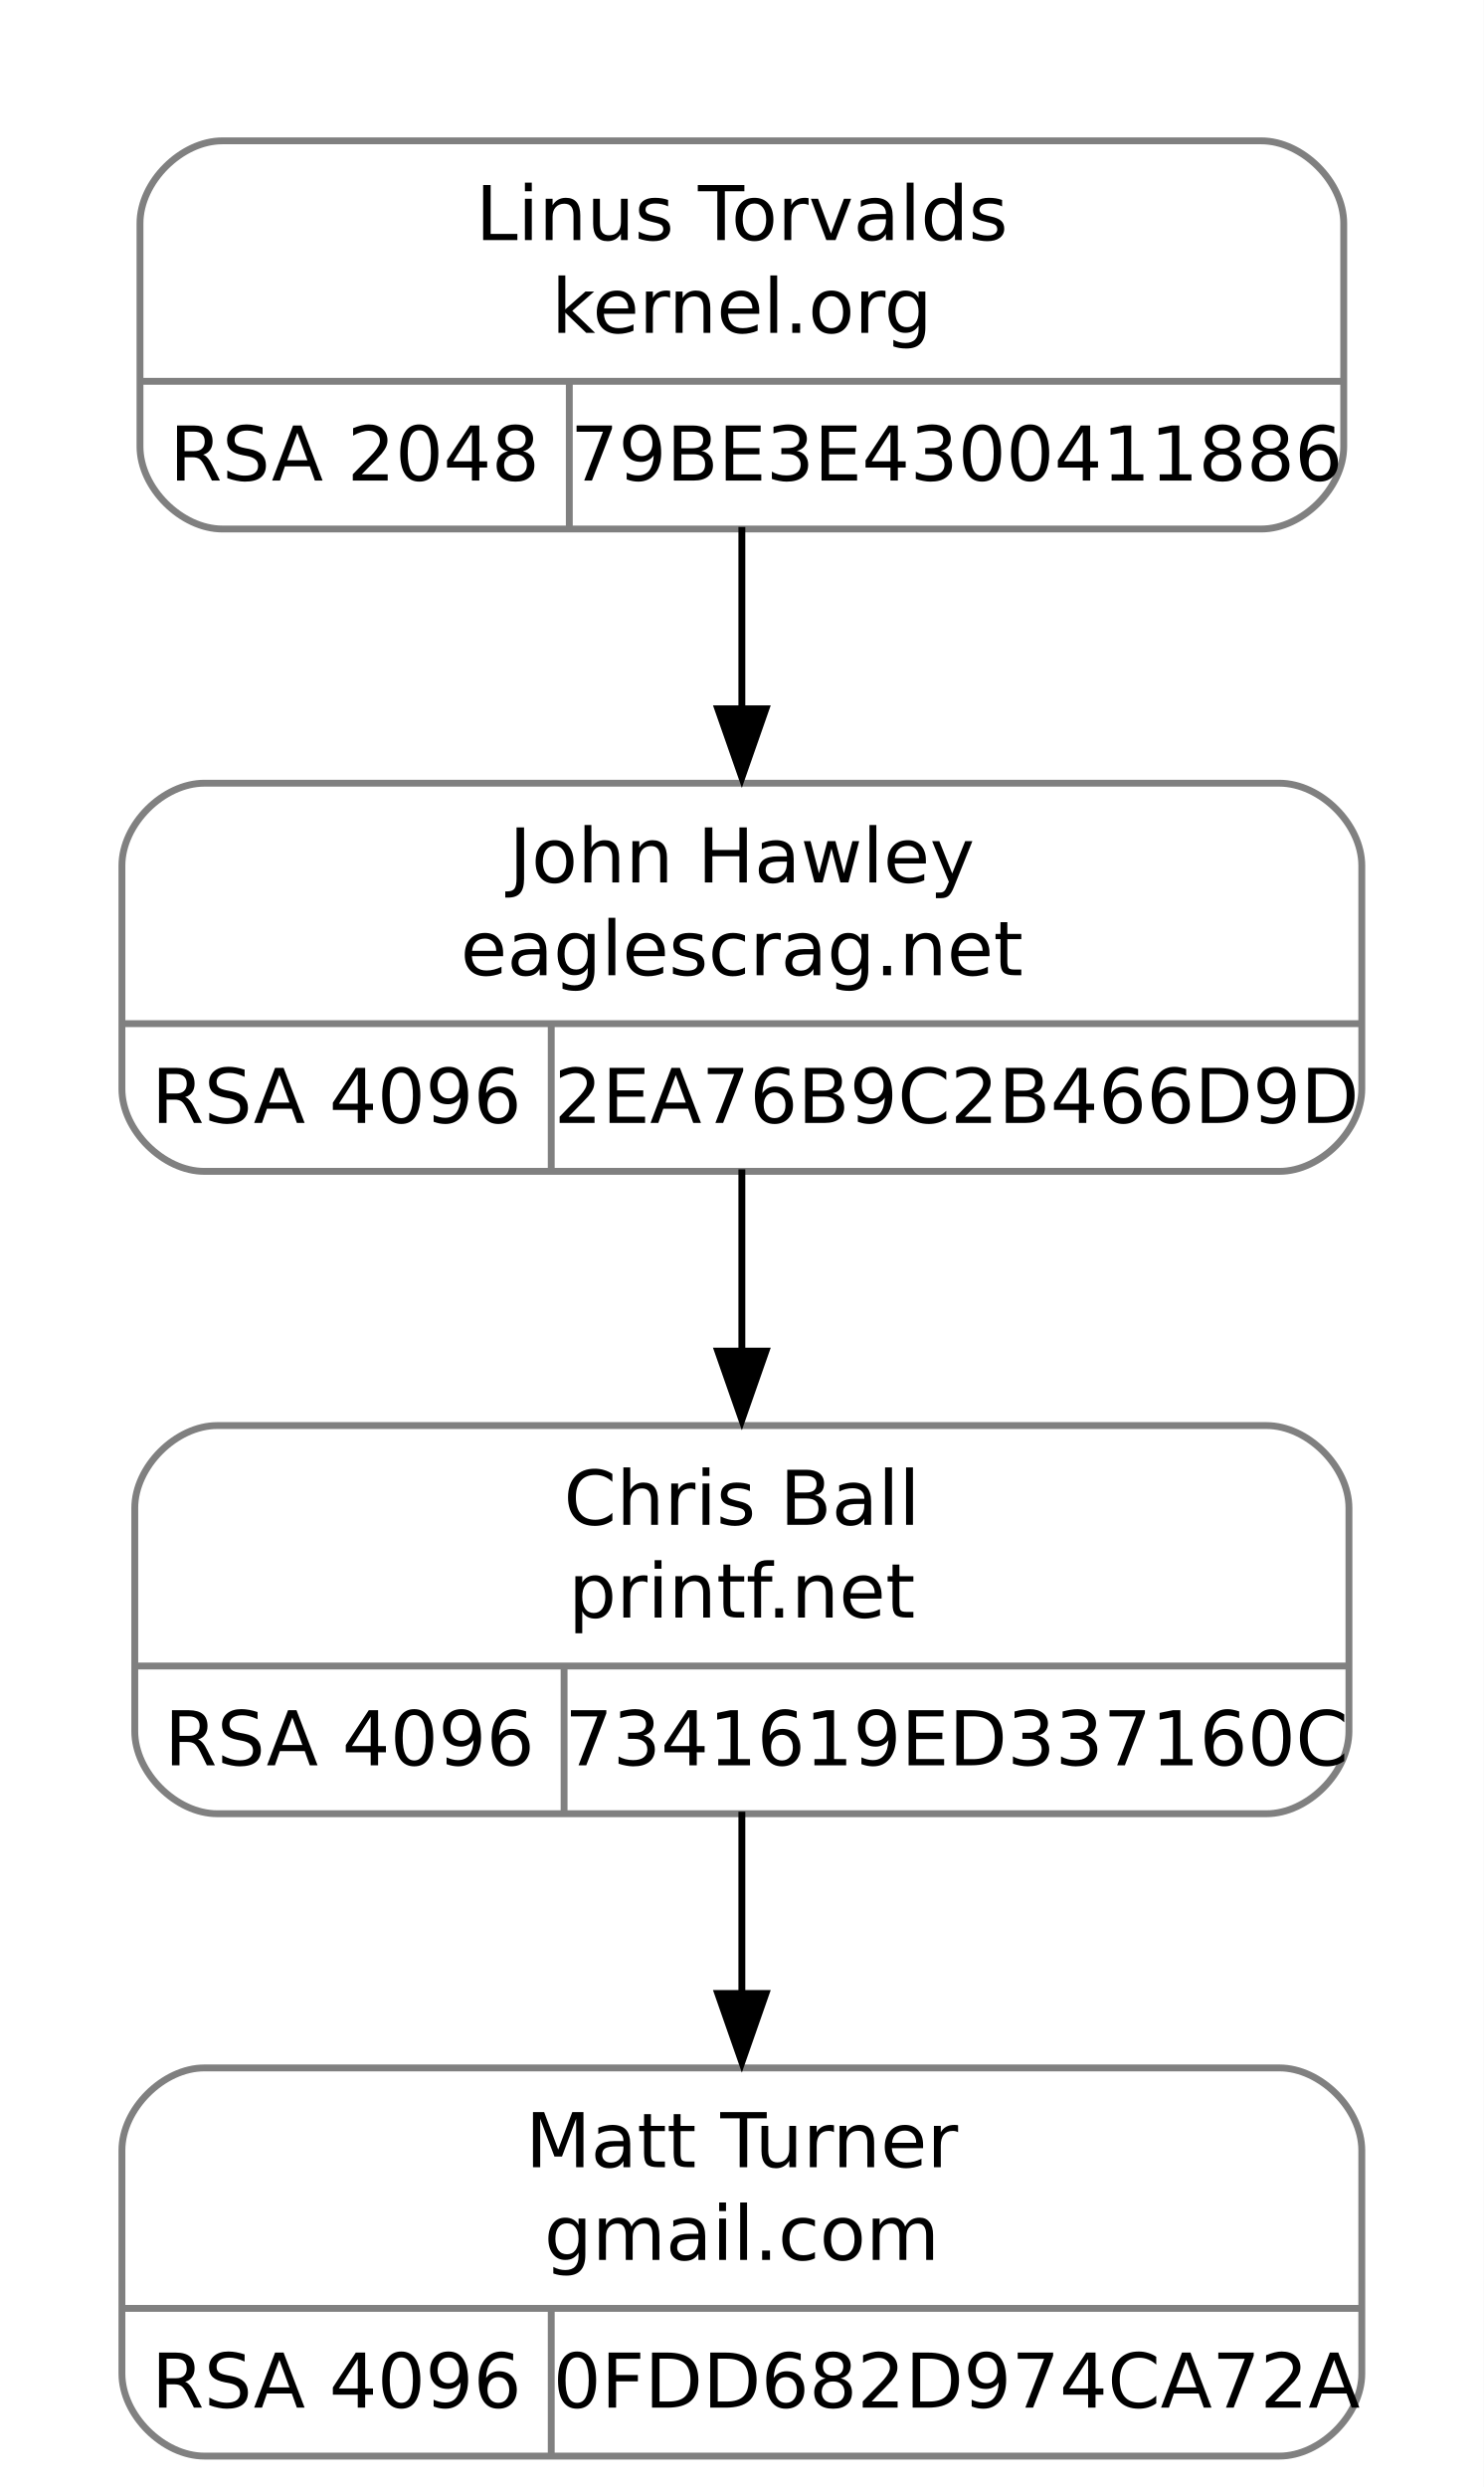
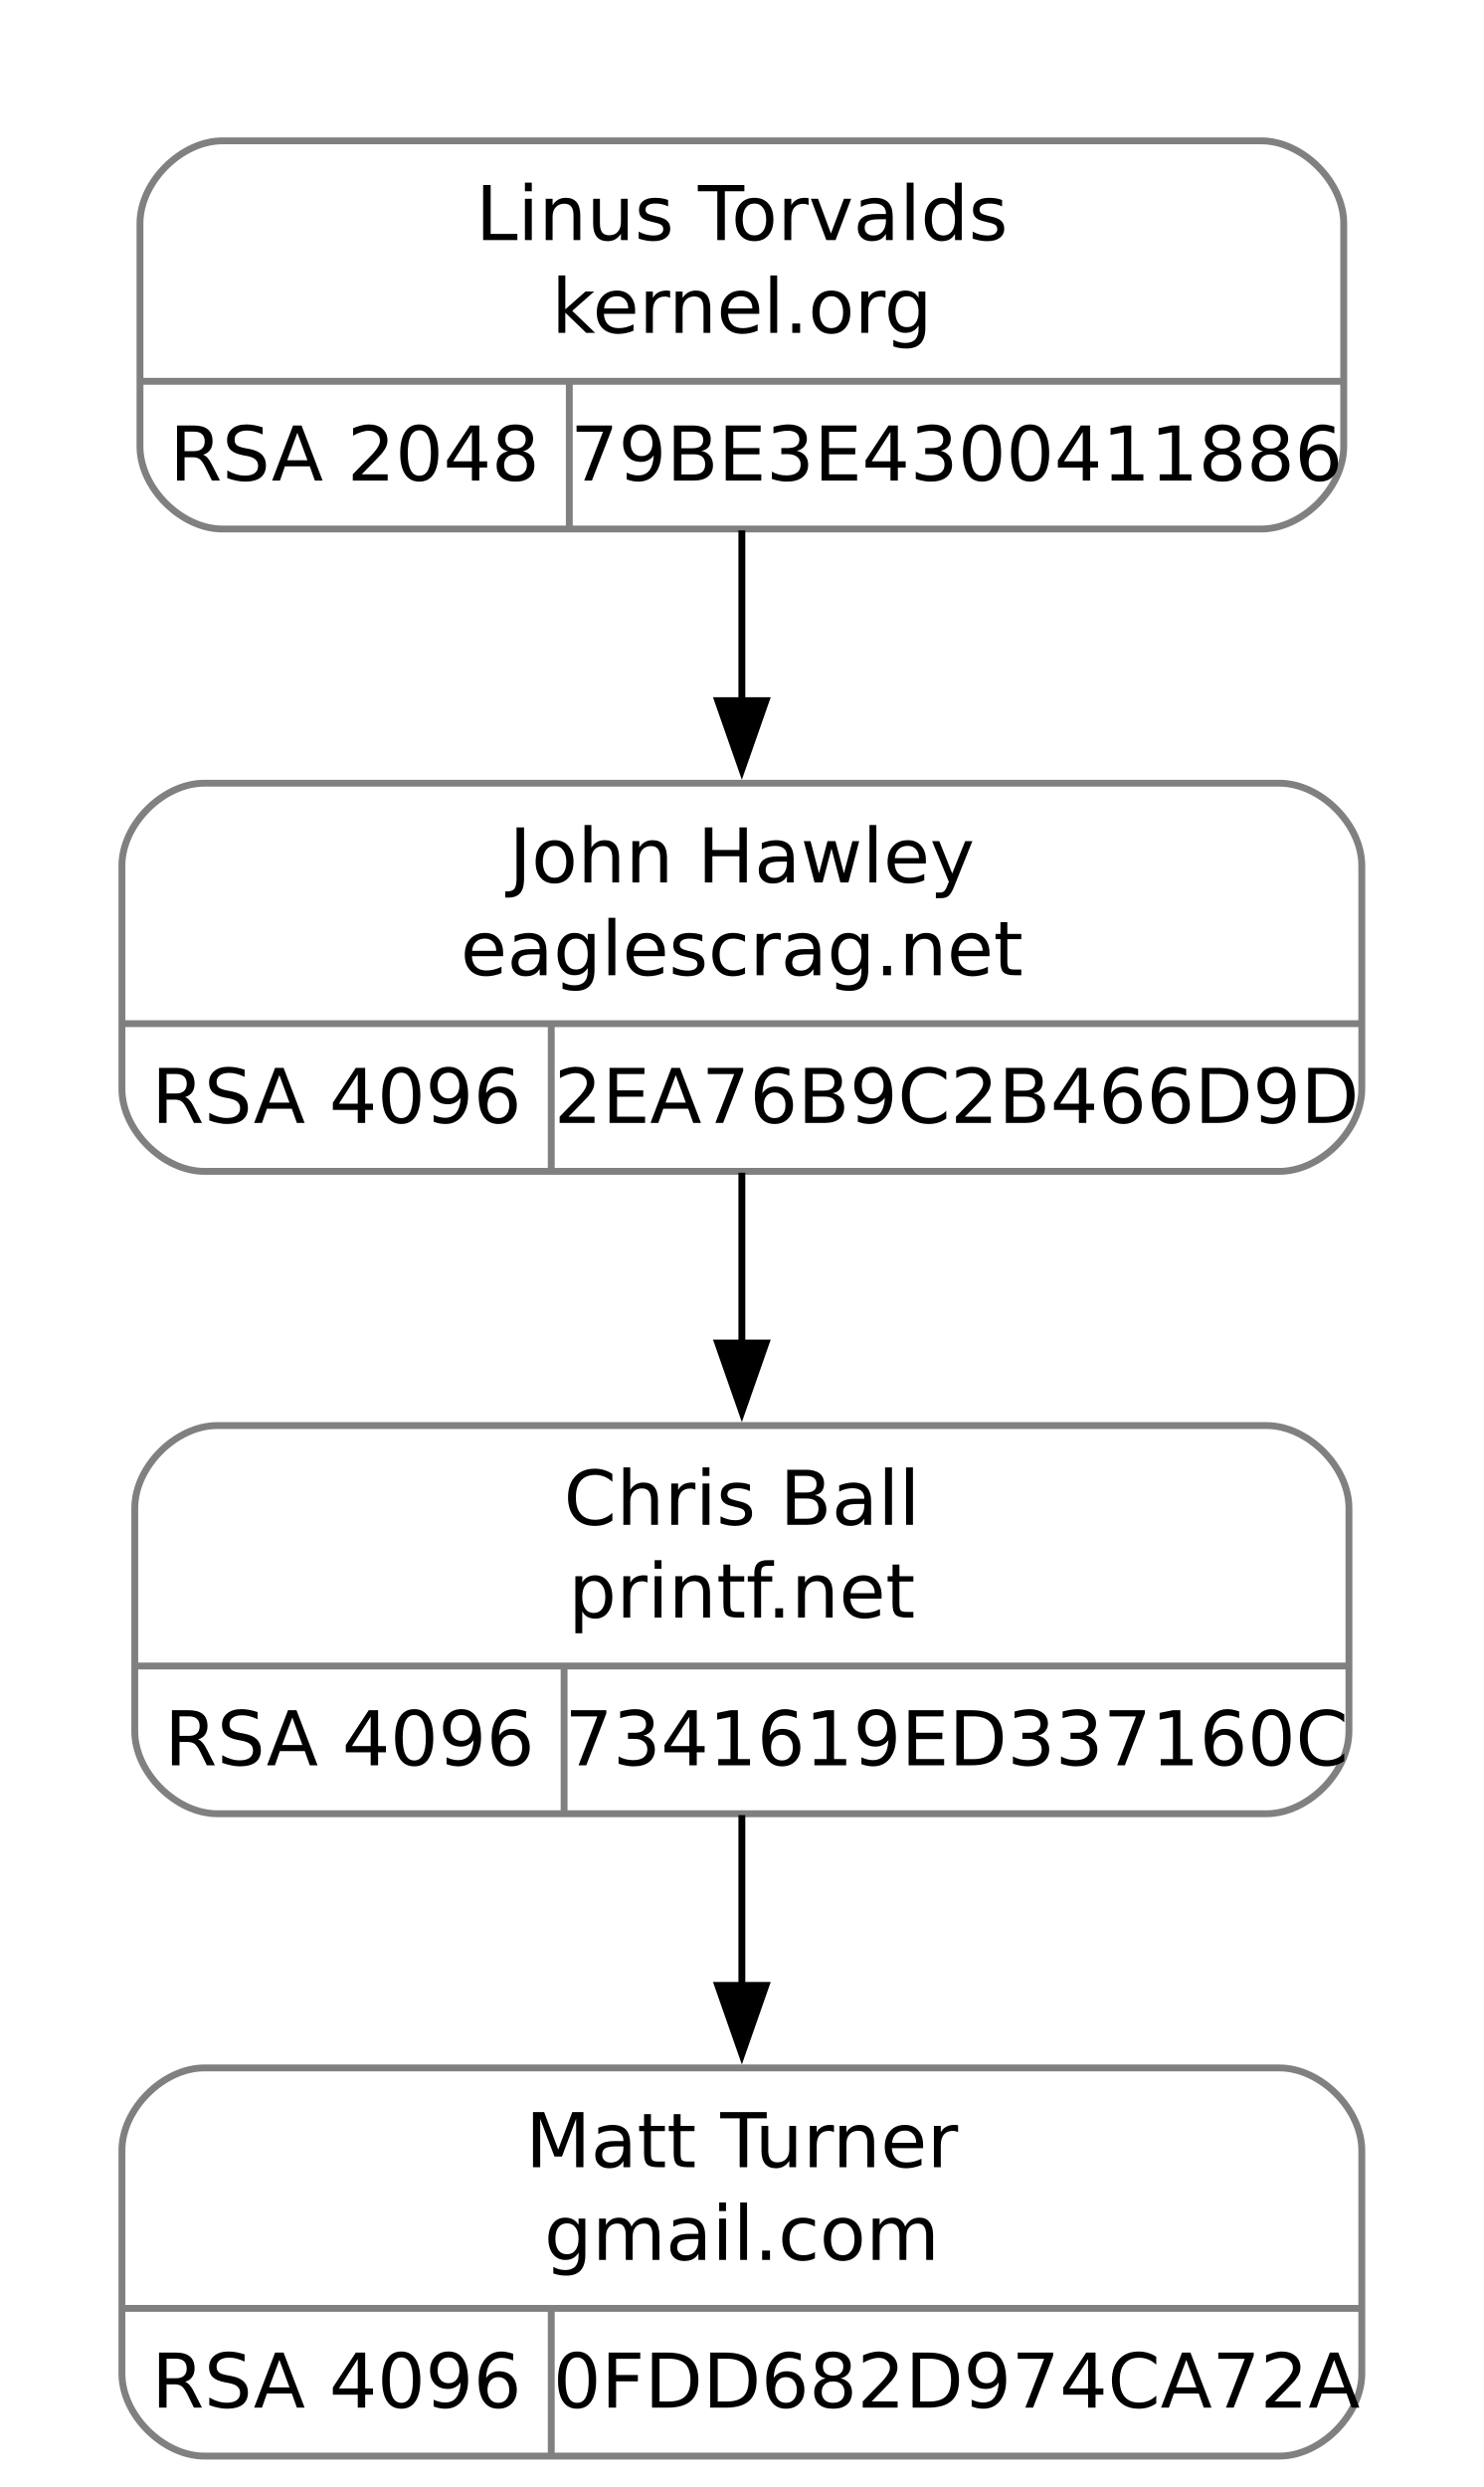
<svg xmlns="http://www.w3.org/2000/svg" width="216pt" height="362pt" viewBox="0.00 0.00 216.00 362.00">
  <g id="graph0" class="graph" transform="scale(1 1) rotate(0) translate(4 358)">
    <polygon fill="white" stroke="none" points="-4,4 -4,-358 212,-358 212,4 -4,4" />
    <g id="clust1" class="cluster">
      <polygon fill="none" stroke="white" points="8,-272.5 8,-346 200,-346 200,-272.5 8,-272.5" />
    </g>
    <g id="node1" class="node">
      <path fill="none" stroke="gray" d="M25.75,-187.5C25.75,-187.5 182.25,-187.5 182.25,-187.5 188.25,-187.5 194.25,-193.5 194.25,-199.5 194.25,-199.5 194.25,-232 194.25,-232 194.25,-238 188.25,-244 182.25,-244 182.25,-244 25.75,-244 25.75,-244 19.75,-244 13.75,-238 13.75,-232 13.75,-232 13.75,-199.5 13.75,-199.5 13.75,-193.5 19.75,-187.5 25.75,-187.5" />
      <text text-anchor="middle" x="104" y="-229.55" font-family="droid sans,dejavu sans,helvetica" font-size="11.00">John Hawley</text>
      <text text-anchor="middle" x="104" y="-216.05" font-family="droid sans,dejavu sans,helvetica" font-size="11.00">eaglescrag.net</text>
      <polyline fill="none" stroke="gray" points="13.75,-209 194.25,-209" />
      <text text-anchor="middle" x="45" y="-194.55" font-family="droid sans,dejavu sans,helvetica" font-size="11.00">RSA 4096</text>
      <polyline fill="none" stroke="gray" points="76.25,-187.5 76.25,-209" />
      <text text-anchor="middle" x="135.25" y="-194.55" font-family="droid sans,dejavu sans,helvetica" font-size="11.00">2EA76B9C2B466D9D</text>
    </g>
    <g id="node3" class="node">
      <path fill="none" stroke="gray" d="M27.62,-94C27.62,-94 180.38,-94 180.38,-94 186.38,-94 192.38,-100 192.38,-106 192.38,-106 192.38,-138.5 192.38,-138.5 192.38,-144.5 186.38,-150.5 180.38,-150.5 180.38,-150.5 27.62,-150.5 27.62,-150.5 21.62,-150.5 15.62,-144.5 15.62,-138.5 15.62,-138.5 15.62,-106 15.62,-106 15.62,-100 21.62,-94 27.62,-94" />
      <text text-anchor="middle" x="104" y="-136.05" font-family="droid sans,dejavu sans,helvetica" font-size="11.00">Chris Ball</text>
      <text text-anchor="middle" x="104" y="-122.55" font-family="droid sans,dejavu sans,helvetica" font-size="11.00">printf.net</text>
      <polyline fill="none" stroke="gray" points="15.62,-115.5 192.38,-115.5" />
      <text text-anchor="middle" x="46.88" y="-101.05" font-family="droid sans,dejavu sans,helvetica" font-size="11.00">RSA 4096</text>
      <polyline fill="none" stroke="gray" points="78.12,-94 78.12,-115.5" />
      <text text-anchor="middle" x="135.25" y="-101.05" font-family="droid sans,dejavu sans,helvetica" font-size="11.00">7341619ED337160C</text>
    </g>
    <g id="edge2" class="edge">
-       <path fill="none" stroke="black" d="M104,-187.79C104,-179.49 104,-170.19 104,-161.29" />
-       <polygon fill="black" stroke="black" points="107.5,-161.33 104,-151.33 100.5,-161.33 107.5,-161.33" />
+       <path fill="none" stroke="black" d="M104,-187.3C104,-179.5 104,-170.85 104,-162.49" />
+       <polygon fill="black" stroke="black" points="107.5,-162.51 104,-152.51 100.5,-162.51 107.5,-162.51" />
    </g>
    <g id="node2" class="node">
      <path fill="none" stroke="gray" d="M28.38,-281C28.38,-281 179.62,-281 179.62,-281 185.62,-281 191.62,-287 191.62,-293 191.62,-293 191.62,-325.5 191.62,-325.5 191.62,-331.5 185.62,-337.5 179.62,-337.5 179.62,-337.5 28.38,-337.5 28.38,-337.5 22.38,-337.5 16.38,-331.5 16.38,-325.5 16.38,-325.5 16.38,-293 16.38,-293 16.38,-287 22.38,-281 28.38,-281" />
      <text text-anchor="middle" x="104" y="-323.05" font-family="droid sans,dejavu sans,helvetica" font-size="11.00">Linus Torvalds</text>
      <text text-anchor="middle" x="104" y="-309.55" font-family="droid sans,dejavu sans,helvetica" font-size="11.00">kernel.org</text>
      <polyline fill="none" stroke="gray" points="16.38,-302.5 191.62,-302.5" />
      <text text-anchor="middle" x="47.62" y="-288.05" font-family="droid sans,dejavu sans,helvetica" font-size="11.00">RSA 2048</text>
      <polyline fill="none" stroke="gray" points="78.88,-281 78.88,-302.5" />
      <text text-anchor="middle" x="135.25" y="-288.05" font-family="droid sans,dejavu sans,helvetica" font-size="11.00">79BE3E4300411886</text>
    </g>
    <g id="edge1" class="edge">
-       <path fill="none" stroke="black" d="M104,-281.29C104,-272.99 104,-263.69 104,-254.79" />
-       <polygon fill="black" stroke="black" points="107.5,-254.83 104,-244.83 100.5,-254.83 107.5,-254.83" />
+       <path fill="none" stroke="black" d="M104,-280.8C104,-273 104,-264.35 104,-255.99" />
+       <polygon fill="black" stroke="black" points="107.5,-256.01 104,-246.01 100.5,-256.01 107.5,-256.01" />
    </g>
    <g id="node4" class="node">
      <path fill="none" stroke="gray" d="M25.75,-0.5C25.75,-0.5 182.25,-0.5 182.25,-0.5 188.25,-0.5 194.25,-6.5 194.25,-12.5 194.25,-12.5 194.25,-45 194.25,-45 194.25,-51 188.25,-57 182.25,-57 182.25,-57 25.75,-57 25.75,-57 19.75,-57 13.75,-51 13.75,-45 13.75,-45 13.75,-12.5 13.75,-12.5 13.75,-6.5 19.75,-0.5 25.75,-0.5" />
      <text text-anchor="middle" x="104" y="-42.55" font-family="droid sans,dejavu sans,helvetica" font-size="11.00">Matt Turner</text>
      <text text-anchor="middle" x="104" y="-29.05" font-family="droid sans,dejavu sans,helvetica" font-size="11.00">gmail.com</text>
      <polyline fill="none" stroke="gray" points="13.75,-22 194.25,-22" />
      <text text-anchor="middle" x="45" y="-7.55" font-family="droid sans,dejavu sans,helvetica" font-size="11.00">RSA 4096</text>
      <polyline fill="none" stroke="gray" points="76.25,-0.5 76.25,-22" />
      <text text-anchor="middle" x="135.25" y="-7.55" font-family="droid sans,dejavu sans,helvetica" font-size="11.00">0FDD682D974CA72A</text>
    </g>
    <g id="edge3" class="edge">
-       <path fill="none" stroke="black" d="M104,-94.29C104,-85.99 104,-76.69 104,-67.79" />
-       <polygon fill="black" stroke="black" points="107.5,-67.83 104,-57.83 100.5,-67.83 107.5,-67.83" />
+       <path fill="none" stroke="black" d="M104,-93.8C104,-86 104,-77.35 104,-68.99" />
+       <polygon fill="black" stroke="black" points="107.5,-69.01 104,-59.01 100.5,-69.01 107.5,-69.01" />
    </g>
  </g>
</svg>
